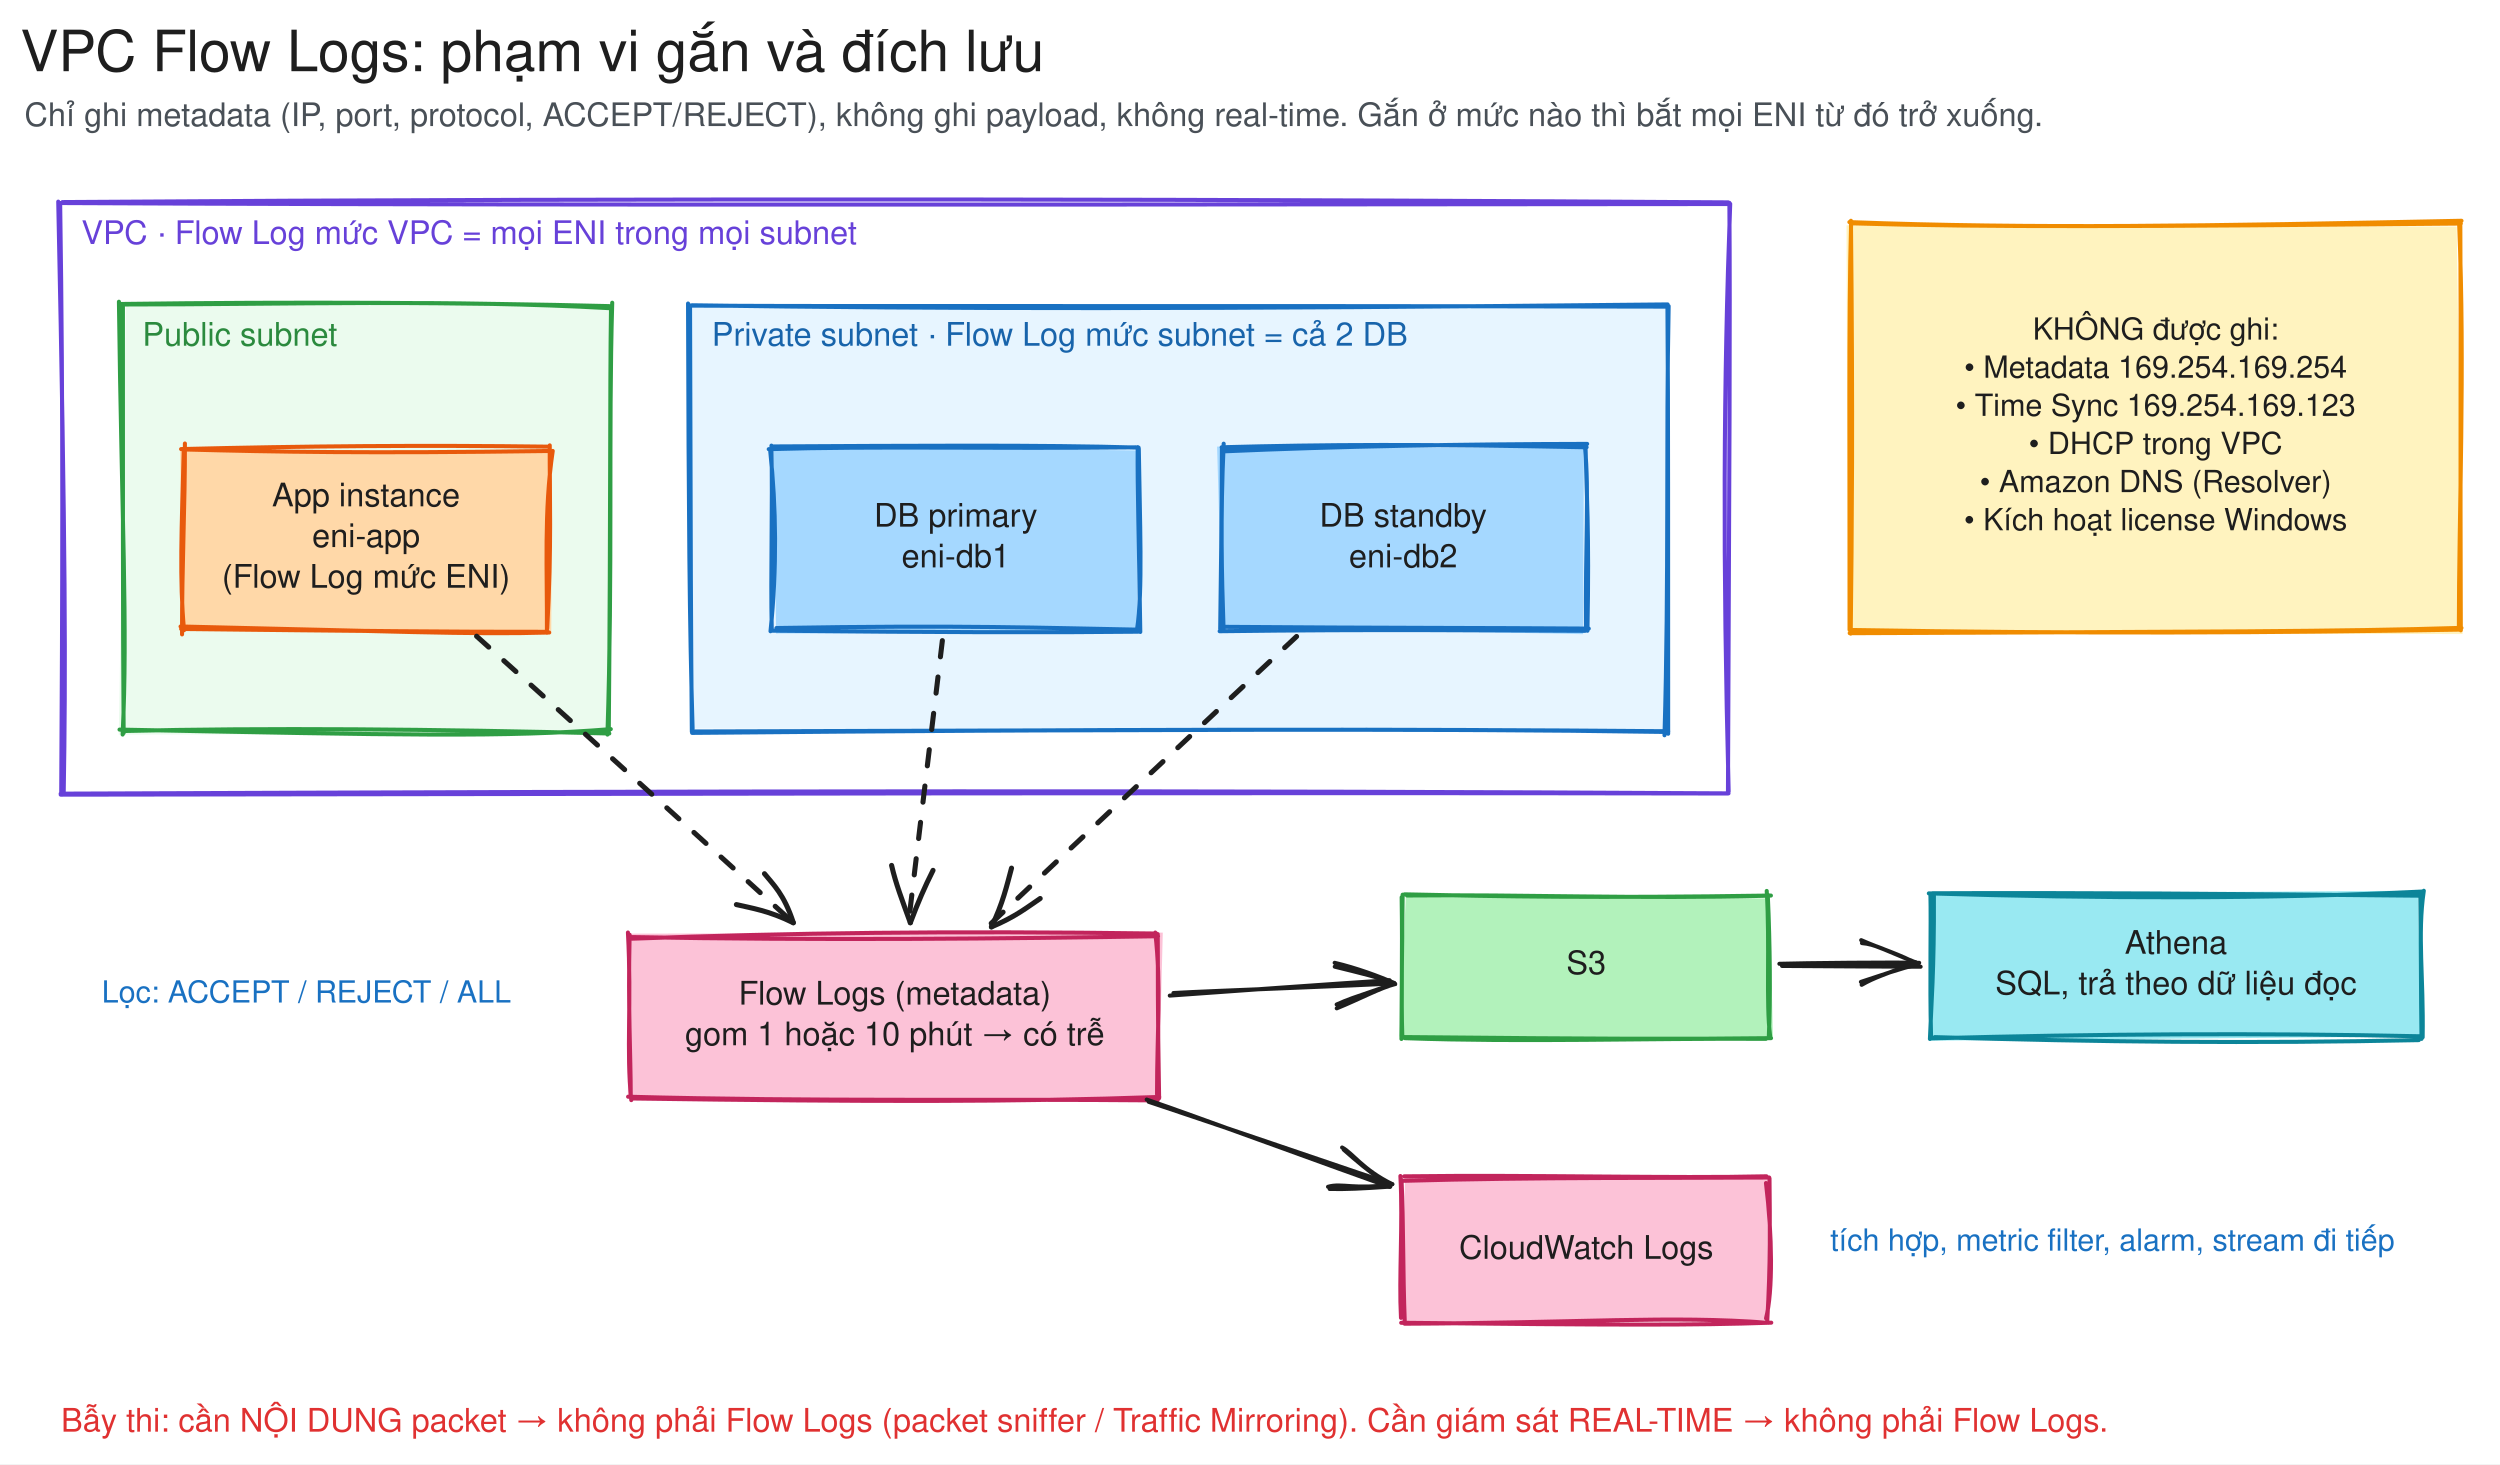
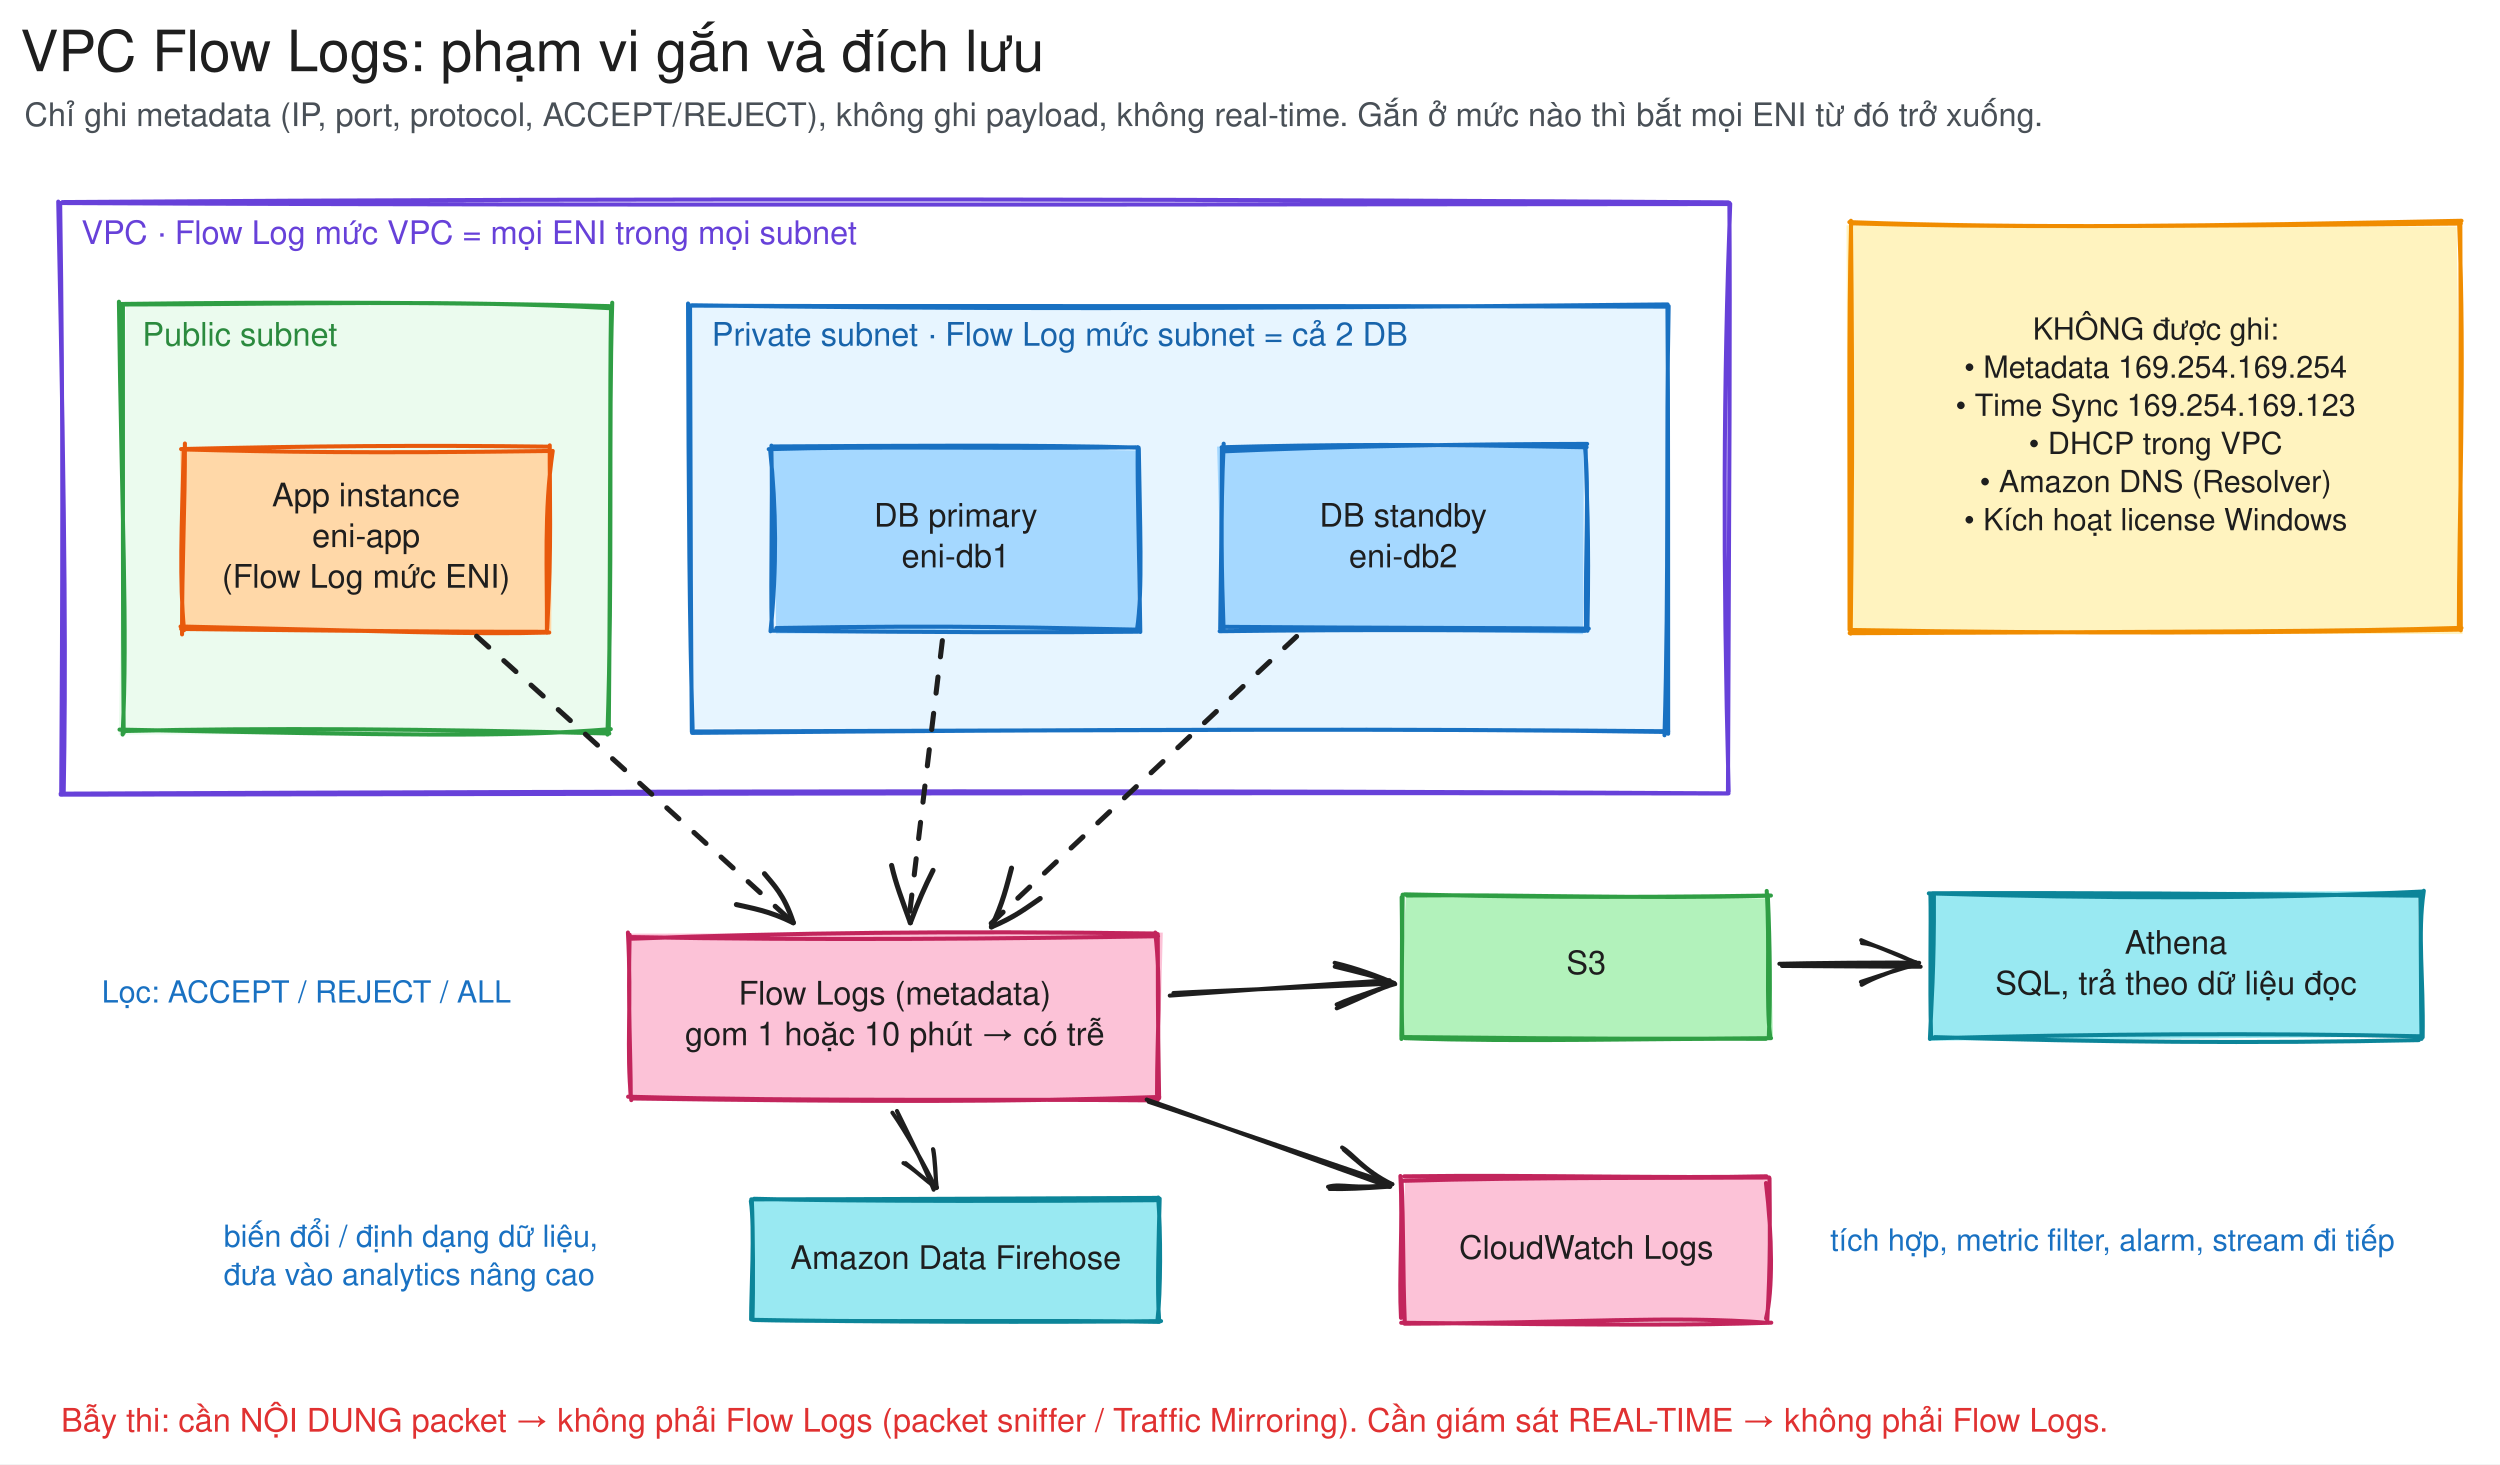
<svg xmlns="http://www.w3.org/2000/svg" version="1.1" viewBox="0 0 1229.35 720" width="1229.35" height="720">
  <defs>
    <style>
      @font-face {
        font-family: "Virgil";
        src: url("https://excalidraw.com/Virgil.woff2");
      }
      @font-face {
        font-family: "Cascadia";
        src: url("https://excalidraw.com/Cascadia.woff2");
      }
    </style>
  </defs>
  <rect x="0" y="0" width="1229.35" height="720" fill="#ffffff" />
  <g transform="translate(10 10) rotate(0 254.52 17.5)">
    <text x="0" y="25" font-family="Helvetica, Segoe UI Emoji" font-size="28px" fill="#1e1e1e" text-anchor="start" style="white-space: pre;" direction="ltr">VPC Flow Logs: phạm vi gắn và đích lưu</text>
  </g>
  <g transform="translate(12 48) rotate(0 519.04 10)">
    <text x="0" y="14" font-family="Helvetica, Segoe UI Emoji" font-size="16px" fill="#495057" text-anchor="start" style="white-space: pre;" direction="ltr">Chỉ ghi metadata (IP, port, protocol, ACCEPT/REJECT), không ghi payload, không real-time. Gắn ở mức nào thì bắt mọi ENI từ đó trở xuống.</text>
  </g>
  <g stroke-linecap="round" transform="translate(30 100) rotate(0 410 145)">
    <path d="M0.71 -0.63 C301.94 -2.78, 603.67 -1.91, 819.82 -0.49 M-0.23 -0.16 C179.05 0.75, 357.68 0.8, 819.72 0.33 M820.81 0.25 C817.53 87.35, 817.12 176.57, 820.05 289.2 M820.41 -0.27 C820.83 61.71, 820.42 121.98, 819.71 289.58 M819.72 290.2 C569.78 289.72, 319.19 290.32, -0.15 290.77 M819.97 290.13 C573.34 288.65, 326.56 288.9, -0.17 290.27 M1.33 289.48 C2.31 231.09, 2.31 172.79, -1.36 -0.85 M0.11 289.61 C0.65 196.34, 1.16 103.76, -0.42 -0.17" stroke="#6741d9" stroke-width="2" fill="none" />
  </g>
  <g transform="translate(40 106) rotate(0 197.44 10)">
    <text x="0" y="14" font-family="Helvetica, Segoe UI Emoji" font-size="16px" fill="#6741d9" text-anchor="start" style="white-space: pre;" direction="ltr">VPC · Flow Log mức VPC = mọi ENI trong mọi subnet</text>
  </g>
  <g stroke-linecap="round" transform="translate(60 150) rotate(0 120 105)">
    <path d="M1.95 -1.47 L241.28 0.22 L238.35 210.64 L-1.61 211.29" stroke="none" stroke-width="0" fill="#ebfbee" />
    <path d="M-0.03 -0.27 C82.51 -0.28, 161.73 -2.82, 239.71 1.54 M-0.59 -0.52 C84.9 -1.67, 170 -1.21, 239.47 0.53 M241.05 -1.14 C239.16 63.95, 241.33 130.02, 238.7 211.23 M240.47 0.41 C239.8 47.55, 240.37 95.25, 239.35 210.03 M240.35 208.54 C189.69 212.65, 137.5 211.5, -1.23 208.77 M239.62 210.69 C155.17 208.53, 69.92 207.76, 0.2 209.48 M0.3 211.21 C2.89 158.37, -0.19 105.23, -1.52 -1.63 M0.8 210.47 C0.36 148.89, 0.44 88.77, 0.44 0.19" stroke="#2f9e44" stroke-width="2" fill="none" />
  </g>
  <g transform="translate(70 156) rotate(0 50.32 10)">
    <text x="0" y="14" font-family="Helvetica, Segoe UI Emoji" font-size="16px" fill="#2b8a3e" text-anchor="start" style="white-space: pre;" direction="ltr">Public subnet</text>
  </g>
  <g stroke-linecap="round" transform="translate(340 150) rotate(0 240 105)">
    <path d="M-0.03 0.23 L480.65 -0.53 L481.07 209.58 L0.51 208.26" stroke="none" stroke-width="0" fill="#e7f5ff" />
    <path d="M-0.61 0.28 C98.92 0.84, 197.7 0.16, 480.26 0.78 M0.27 0.11 C125.38 1.97, 249.72 2.1, 480.02 -0.31 M480.54 0.51 C479.22 65.63, 480.73 134.89, 478.5 211.56 M479.95 0.21 C480.41 56.94, 480.19 113.52, 480.3 210.81 M479.98 209.94 C353.64 207.93, 226.13 209.18, 0.58 209.69 M480.37 209.58 C341.09 208.43, 202.32 208.54, 0.34 210.39 M0.58 208.29 C-0.96 157.2, -1.36 103.81, -1.66 -0.75 M0.21 209.81 C-0.21 166.61, -0.38 123.22, -0.68 0.17" stroke="#1971c2" stroke-width="2" fill="none" />
  </g>
  <g transform="translate(350 156) rotate(0 181.76 10)">
    <text x="0" y="14" font-family="Helvetica, Segoe UI Emoji" font-size="16px" fill="#1864ab" text-anchor="start" style="white-space: pre;" direction="ltr">Private subnet · Flow Log mức subnet = cả 2 DB</text>
  </g>
  <g stroke-linecap="round" transform="translate(90 220) rotate(0 90 45)">
    <path d="M-1.4 1.72 L181.42 1.7 L181.08 91.85 L-0.21 90.1" stroke="none" stroke-width="0" fill="#ffd8a8" />
    <path d="M1.08 1.03 C45.88 2.2, 89.84 3, 179.71 1.77 M-0.95 0.83 C58.52 -0.66, 118.89 -1.15, 179.65 -0.36 M181.8 1.74 C177.39 31.54, 179.14 60.47, 178.94 91.16 M180.33 -0.99 C180.22 23.22, 181.34 48.27, 179.08 89.07 M180.05 91.03 C142.13 92.18, 100.56 90.31, -1.22 88.07 M179.28 90.69 C132.57 90.76, 86.54 90.26, -0.93 89.29 M-0.48 91.96 C-0.57 58.12, 1.01 28.45, 0.92 -1.91 M0.51 89.9 C-1.8 65.42, -0.7 40.16, 0.38 0.64" stroke="#e8590c" stroke-width="2" fill="none" />
  </g>
  <g transform="translate(108.4 235) rotate(0 71.6 30)">
    <text x="71.6" y="14" font-family="Helvetica, Segoe UI Emoji" font-size="16px" fill="#1e1e1e" text-anchor="middle" style="white-space: pre;" direction="ltr">App instance</text>
    <text x="71.6" y="34" font-family="Helvetica, Segoe UI Emoji" font-size="16px" fill="#1e1e1e" text-anchor="middle" style="white-space: pre;" direction="ltr">eni-app</text>
    <text x="71.6" y="54" font-family="Helvetica, Segoe UI Emoji" font-size="16px" fill="#1e1e1e" text-anchor="middle" style="white-space: pre;" direction="ltr">(Flow Log mức ENI)</text>
  </g>
  <g stroke-linecap="round" transform="translate(380 220) rotate(0 90 45)">
    <path d="M0.44 -0.93 L178.94 1.51 L179.48 91.15 L1.62 91.52" stroke="none" stroke-width="0" fill="#a5d8ff" />
    <path d="M-1.99 0.87 C51.35 -0.74, 106.86 0.75, 178.51 -0.03 M0.35 -0.47 C66.89 -0.82, 133.07 -1.31, 179.9 0.11 M179.99 0.64 C180.46 35.82, 182.02 71.1, 179.13 89.41 M179.45 -0.13 C179.26 21.29, 180.08 44.3, 180.72 90.76 M179.15 89.62 C134.32 88.81, 92.97 87.26, 1.8 88.83 M179.7 90.63 C133.34 91.12, 84.53 90.97, -0.6 90.12 M-1.11 90.41 C2.13 59.28, 1.65 29.19, -1.22 1.99 M-0.49 90.04 C-1.15 60.66, -0.01 29.85, -0.65 -0.87" stroke="#1971c2" stroke-width="2" fill="none" />
  </g>
  <g transform="translate(427.12 245) rotate(0 42.88 20)">
    <text x="42.88" y="14" font-family="Helvetica, Segoe UI Emoji" font-size="16px" fill="#1e1e1e" text-anchor="middle" style="white-space: pre;" direction="ltr">DB primary</text>
    <text x="42.88" y="34" font-family="Helvetica, Segoe UI Emoji" font-size="16px" fill="#1e1e1e" text-anchor="middle" style="white-space: pre;" direction="ltr">eni-db1</text>
  </g>
  <g stroke-linecap="round" transform="translate(600 220) rotate(0 90 45)">
    <path d="M-1.52 -0.38 L178.86 0.41 L178.48 91.85 L1.04 88.4" stroke="none" stroke-width="0" fill="#a5d8ff" />
    <path d="M1.52 1.95 C59.32 -0.58, 117.66 -1.59, 180.47 -1.72 M0.74 -0.06 C51.07 -1.42, 100.7 -1.69, 180.19 -0.05 M179.36 -0.87 C181.56 22.98, 179.52 47.68, 179.89 89.43 M179.66 -0.57 C180.1 21.16, 181.59 40.91, 180.6 90.17 M181.26 89.1 C129.93 88.71, 80.65 88.86, 1.74 88.24 M179.46 90.2 C130.26 90.05, 79.64 89.36, -0.25 90.4 M1.67 89.19 C0.76 62.35, 0.06 35.16, 1.73 -1.82 M0.02 89.28 C0.26 63.79, 0.83 37.61, 0.87 0.38" stroke="#1971c2" stroke-width="2" fill="none" />
  </g>
  <g transform="translate(647.84 245) rotate(0 42.16 20)">
    <text x="42.16" y="14" font-family="Helvetica, Segoe UI Emoji" font-size="16px" fill="#1e1e1e" text-anchor="middle" style="white-space: pre;" direction="ltr">DB standby</text>
    <text x="42.16" y="34" font-family="Helvetica, Segoe UI Emoji" font-size="16px" fill="#1e1e1e" text-anchor="middle" style="white-space: pre;" direction="ltr">eni-db2</text>
  </g>
  <g stroke-linecap="round" transform="translate(310 460) rotate(0 130 40)">
    <path d="M-0.84 -0.89 L261.79 -1.41 L259.71 80.32 L-1.25 79.97" stroke="none" stroke-width="0" fill="#fcc2d7" />
    <path d="M0.88 1.59 C78.34 -1.29, 155.56 -2.33, 258.67 -0.95 M-0.27 0.78 C93.33 2.53, 186.33 1.58, 259.46 0.38 M258.09 -1.43 C261.09 24.59, 258.95 47.28, 258.96 78.09 M259.3 -0.65 C259.49 16.68, 259.13 33.55, 259.98 80.04 M259.24 81.11 C175.32 80.3, 90.68 81.74, -1.14 79.3 M260.07 79.42 C189.24 81.91, 119.36 81.86, 0.43 80.16 M0.42 80.98 C-2.12 56.61, 0.65 33.77, -1.22 -1.45 M0.16 79.04 C0.15 58.42, -1.22 36.85, -0.39 -0.35" stroke="#c2255c" stroke-width="2" fill="none" />
  </g>
  <g transform="translate(334.32 480) rotate(0 105.68 20)">
    <text x="105.68" y="14" font-family="Helvetica, Segoe UI Emoji" font-size="16px" fill="#1e1e1e" text-anchor="middle" style="white-space: pre;" direction="ltr">Flow Logs (metadata)</text>
    <text x="105.68" y="34" font-family="Helvetica, Segoe UI Emoji" font-size="16px" fill="#1e1e1e" text-anchor="middle" style="white-space: pre;" direction="ltr">gom 1 hoặc 10 phút → có trễ</text>
  </g>
  <g stroke-linecap="round" transform="translate(690 440) rotate(0 90 35)">
    <path d="M1.29 1.03 L180.25 1.79 L181.82 70.1 L-1.82 69.66" stroke="none" stroke-width="0" fill="#b2f2bb" />
    <path d="M1.86 0.35 C58.46 -0.25, 116.37 2.15, 178.87 0.46 M0.67 -0.22 C47.36 0.82, 94.76 1.68, 180.83 0.38 M178.77 -1.89 C180.39 24.74, 178.34 53.5, 180.44 69.43 M179.28 -0.04 C180.43 25.21, 180.6 50.55, 179.78 70.47 M178.43 70.83 C118.47 70.5, 59.37 72.6, 0.84 70.51 M180.89 70.5 C138.74 71.03, 96.57 70.9, -0.27 69.96 M-0.43 69.54 C-1.08 50.31, -0.27 30.75, -0.75 1.2 M-0.86 70.9 C-0.7 46.05, -0.58 20.97, -0.27 -0.05" stroke="#2f9e44" stroke-width="2" fill="none" />
  </g>
  <g transform="translate(769.76 465) rotate(0 10.24 10)">
    <text x="10.24" y="14" font-family="Helvetica, Segoe UI Emoji" font-size="16px" fill="#1e1e1e" text-anchor="middle" style="white-space: pre;" direction="ltr">S3</text>
  </g>
  <g stroke-linecap="round" transform="translate(690 580) rotate(0 90 35)">
    <path d="M0.92 -1.95 L179.22 -0.27 L179.42 69.1 L-0.68 70.49" stroke="none" stroke-width="0" fill="#fcc2d7" />
    <path d="M0.51 -1.55 C65.76 -2.38, 133 -0.46, 178.63 -1.57 M-0.65 0.67 C65.66 -1.21, 130.95 -0.63, 179.99 -0.97 M178.4 1.75 C181.53 27.47, 181.84 55, 178.43 68.27 M180.13 -0.56 C180.32 21.23, 180.69 41.02, 179.03 69.45 M179.52 70.48 C131.81 66.8, 86.91 70.57, 0.71 70.92 M181 70.41 C142.53 71.74, 105.95 71.58, -0.98 70.47 M-1.08 68.04 C-2.16 47.8, -0.08 21.97, -1.37 -1.71 M0.79 70.33 C-0.2 45.1, 0.19 21.59, -0.81 0.18" stroke="#c2255c" stroke-width="2" fill="none" />
  </g>
  <g transform="translate(715.92 605) rotate(0 64.08 10)">
    <text x="64.08" y="14" font-family="Helvetica, Segoe UI Emoji" font-size="16px" fill="#1e1e1e" text-anchor="middle" style="white-space: pre;" direction="ltr">CloudWatch Logs</text>
  </g>
+   <g stroke-linecap="round" transform="translate(370.0 590.0) rotate(0 100.0 30.0)">
+     <path d="M0 0 L200 0 L200 60 L0 60" stroke="none" stroke-width="0" fill="#99e9f2" />
+     <path d="M-0.57 -0.23 C49.03 -0.19, 150.44 -0.75, 199.33 -0.94 M0.81 -0.51 C49.3 0.89, 151.01 0.6, 200.01 0.17 M199.53 -1.13 C200.82 15.77, 200.83 45.58, 199.15 59.46 M200.25 -0.59 C199.89 15.23, 198.85 44.89, 200.0 59.41 M200.02 60.03 C149.69 58.94, 49.55 60.29, 0.62 59.09 M200.94 59.63 C150.08 60.29, 50.11 60.01, 0.8 59.02 M-0.65 58.82 C-0.66 45.24, 1.19 13.83, -0.78 0.65 M-0.0 59.0 C0.48 44.62, 0.33 15.09, -0.3 -0.11" stroke="#0c8599" stroke-width="2" fill="none" />
+   </g>
+   <g transform="translate(385.2 610.0) rotate(0 84.8 10.0)">
+     <text x="84.8" y="14.0" font-family="Helvetica, Segoe UI Emoji" font-size="16px" fill="#1e1e1e" text-anchor="middle" style="white-space: pre;" direction="ltr">Amazon Data Firehose</text>
+   </g>
  <g stroke-linecap="round" transform="translate(950 440) rotate(0 120 35)">
    <path d="M0.22 -0.55 L238.9 -2 L240.61 69.67 L-0.9 71.76" stroke="none" stroke-width="0" fill="#99e9f2" />
    <path d="M-1.52 -0.69 C82.57 1.89, 167.24 2.13, 241.41 -1.61 M0.24 -0.75 C71.05 -1.07, 141.69 -0.52, 240.38 0.45 M241.88 -1.98 C238.67 19.86, 241.82 40.28, 241.31 70.08 M240.16 -0.26 C240.53 23.22, 240.41 49.14, 240.76 70.86 M239.4 71.47 C159.44 73.18, 79.74 72.43, 1.4 69.99 M240.31 69.58 C160.91 67.88, 81.07 68.4, -0.67 70.61 M-0.98 70.9 C-0.36 53.91, 1.16 37.64, 0.97 -0.03 M-0.43 69.45 C-1.13 42.21, -0.36 14.45, -0.74 -0.43" stroke="#0c8599" stroke-width="2" fill="none" />
  </g>
  <g transform="translate(976.88 455) rotate(0 93.12 20)">
    <text x="93.12" y="14" font-family="Helvetica, Segoe UI Emoji" font-size="16px" fill="#1e1e1e" text-anchor="middle" style="white-space: pre;" direction="ltr">Athena</text>
    <text x="93.12" y="34" font-family="Helvetica, Segoe UI Emoji" font-size="16px" fill="#1e1e1e" text-anchor="middle" style="white-space: pre;" direction="ltr">SQL, trả theo dữ liệu đọc</text>
  </g>
  <g stroke-linecap="round" transform="translate(910 110) rotate(0 150 100)">
    <path d="M-1.99 0.79 L298.06 1.36 L300.95 201.8 L-1.38 201.2" stroke="none" stroke-width="0" fill="#fff3bf" />
    <path d="M-0.59 -0.78 C89.01 2.57, 176 1.13, 300.42 -1.44 M0.73 -0.16 C69.59 1.83, 139.89 1.4, 300.1 -0.07 M299.25 -0.11 C302.21 71.43, 299.1 141.68, 299.12 199.56 M299.84 0.83 C300.2 57.49, 299.74 114.08, 300.07 199.97 M300.4 198.75 C239.8 200.61, 179.72 200.57, -0.43 201.37 M300.12 199.6 C206.94 201.19, 113.83 201.72, -0.14 199.78 M0.07 201.59 C0.65 148.87, 1.19 97.7, 0.18 -1.44 M-0.49 199.71 C-0.36 122.64, -1.06 43.6, 0.25 0.59" stroke="#f08c00" stroke-width="2" fill="none" />
  </g>
  <g transform="translate(951.25 153.75) rotate(0 108.75 56.25)">
    <text x="108.75" y="13.25" font-family="Helvetica, Segoe UI Emoji" font-size="15px" fill="#1e1e1e" text-anchor="middle" style="white-space: pre;" direction="ltr">KHÔNG được ghi:</text>
    <text x="108.75" y="32" font-family="Helvetica, Segoe UI Emoji" font-size="15px" fill="#1e1e1e" text-anchor="middle" style="white-space: pre;" direction="ltr">• Metadata 169.254.169.254</text>
    <text x="108.75" y="50.75" font-family="Helvetica, Segoe UI Emoji" font-size="15px" fill="#1e1e1e" text-anchor="middle" style="white-space: pre;" direction="ltr">• Time Sync 169.254.169.123</text>
    <text x="108.75" y="69.5" font-family="Helvetica, Segoe UI Emoji" font-size="15px" fill="#1e1e1e" text-anchor="middle" style="white-space: pre;" direction="ltr">• DHCP trong VPC</text>
    <text x="108.75" y="88.25" font-family="Helvetica, Segoe UI Emoji" font-size="15px" fill="#1e1e1e" text-anchor="middle" style="white-space: pre;" direction="ltr">• Amazon DNS (Resolver)</text>
    <text x="108.75" y="107" font-family="Helvetica, Segoe UI Emoji" font-size="15px" fill="#1e1e1e" text-anchor="middle" style="white-space: pre;" direction="ltr">• Kích hoạt license Windows</text>
  </g>
  <g stroke-linecap="round">
    <g transform="translate(234.2385 314.0232) rotate(0 78.52748 70.97676)">
      <path d="M0.12 -1.17 C26.52 22.29, 131.42 117.35, 157.58 141.31" stroke="#1e1e1e" stroke-width="2.5" fill="none" stroke-dasharray="8 10" />
    </g>
    <g transform="translate(234.2385 314.0232) rotate(0 78.52748 70.97676)">
      <path d="M127.88 130.8 C135.23 132.54, 143.81 133.76, 155.87 139.73" stroke="#1e1e1e" stroke-width="2.5" fill="none" />
    </g>
    <g transform="translate(234.2385 314.0232) rotate(0 78.52748 70.97676)">
      <path d="M141.69 115.62 C145.92 120.89, 151.31 125.62, 155.87 139.73" stroke="#1e1e1e" stroke-width="2.5" fill="none" />
    </g>
  </g>
  <g stroke-linecap="round">
    <g transform="translate(463.4955 315.9517) rotate(0 -8.814677 69.0483)">
      <path d="M-0.1 -0.92 C-2.89 22.06, -13.94 114.13, -16.69 137.26" stroke="#1e1e1e" stroke-width="2.5" fill="none" stroke-dasharray="8 10" />
    </g>
    <g transform="translate(463.4955 315.9517) rotate(0 -8.814677 69.0483)">
      <path d="M-25.06 109.61 C-23.01 118.6, -19.94 126.46, -15.85 137.8" stroke="#1e1e1e" stroke-width="2.5" fill="none" />
    </g>
    <g transform="translate(463.4955 315.9517) rotate(0 -8.814677 69.0483)">
      <path d="M-4.69 112.04 C-8.81 120.28, -11.94 127.4, -15.85 137.8" stroke="#1e1e1e" stroke-width="2.5" fill="none" />
    </g>
  </g>
  <g stroke-linecap="round">
    <g transform="translate(637.7559 314.1095) rotate(0 -75.41547 70.89054)">
      <path d="M-0.19 -1.12 C-25.46 22.36, -126.74 117.52, -151.94 141.45" stroke="#1e1e1e" stroke-width="2.5" fill="none" stroke-dasharray="8 10" />
    </g>
    <g transform="translate(637.7559 314.1095) rotate(0 -75.41547 70.89054)">
      <path d="M-140.35 112.79 C-142.62 121.17, -144.58 130.07, -150.23 141.68" stroke="#1e1e1e" stroke-width="2.5" fill="none" />
    </g>
    <g transform="translate(637.7559 314.1095) rotate(0 -75.41547 70.89054)">
      <path d="M-126.26 127.72 C-132.51 131.93, -138.37 136.71, -150.23 141.68" stroke="#1e1e1e" stroke-width="2.5" fill="none" />
    </g>
  </g>
  <g stroke-linecap="round">
    <g transform="translate(575.9838 490.0012) rotate(0 54.01615 -3.971776)">
      <path d="M-0.76 -0.42 C17.04 -1.71, 89.39 -6.92, 107.33 -7.98 M1.05 -1.69 C19.19 -2.76, 91.66 -5.33, 109.67 -6.47" stroke="#1e1e1e" stroke-width="2" fill="none" />
    </g>
    <g transform="translate(575.9838 490.0012) rotate(0 54.01615 -3.971776)">
      <path d="M81.3 3.95 C91.44 -0.67, 102.92 -3.34, 109.51 -6.66 M81.34 5.84 C92.78 1.18, 102.71 -4.23, 110.06 -6.1" stroke="#1e1e1e" stroke-width="2" fill="none" />
    </g>
    <g transform="translate(575.9838 490.0012) rotate(0 54.01615 -3.971776)">
      <path d="M80.32 -16.55 C90.76 -14.13, 102.58 -9.77, 109.51 -6.66 M80.36 -14.65 C92.23 -11.67, 102.53 -9.43, 110.06 -6.1" stroke="#1e1e1e" stroke-width="2" fill="none" />
    </g>
  </g>
  <g stroke-linecap="round">
    <g transform="translate(563.9446 541.9224) rotate(0 60.18588 20.35699)">
      <path d="M0.9 -0.12 C21.07 6.54, 100.56 33.63, 120.29 40.32 M-0.08 -1.23 C19.99 5.57, 99.02 34.62, 119.29 41.65" stroke="#1e1e1e" stroke-width="2" fill="none" />
    </g>
    <g transform="translate(563.9446 541.9224) rotate(0 60.18588 20.35699)">
      <path d="M89.1 41.67 C95.81 39.67, 102.49 43.29, 120.71 40.39 M89.9 42.74 C97.92 42.92, 105.25 42.58, 119.67 41.59" stroke="#1e1e1e" stroke-width="2" fill="none" />
    </g>
    <g transform="translate(563.9446 541.9224) rotate(0 60.18588 20.35699)">
      <path d="M96.02 22.35 C101.13 25.02, 106.16 33.26, 120.71 40.39 M96.82 23.42 C102.85 28.7, 108.32 33.52, 119.67 41.59" stroke="#1e1e1e" stroke-width="2" fill="none" />
    </g>
  </g>
  <g stroke-linecap="round">
+     <g transform="translate(440.0 546.0) rotate(0 10.0 19.0)">
+       <path d="M1.07 0.31 C5.8 9.91, 15.33 28.93, 19.11 39.04 M-1.17 1.16 C5.27 10.21, 16.14 29.42, 19.77 37.55" stroke="#1e1e1e" stroke-width="2" fill="none" />
+     </g>
+     <g transform="translate(440.0 546.0) rotate(0 10.0 19.0)">
+       <path d="M18.79 19.08 C19.77 24.25, 19.96 32.93, 20.61 37.86 M19.0 19.45 C19.76 23.51, 20.3 32.73, 20.37 38.25" stroke="#1e1e1e" stroke-width="2" fill="none" />
+     </g>
+     <g transform="translate(440.0 546.0) rotate(0 10.0 19.0)">
+       <path d="M4.26 25.93 C9.1 28.43, 16.0 35.35, 20.77 38.05 M5.35 25.96 C9.13 28.95, 16.35 35.44, 20.03 37.77" stroke="#1e1e1e" stroke-width="2" fill="none" />
+     </g>
+   </g>
+   <g stroke-linecap="round">
    <g transform="translate(876 475) rotate(0 34 0)">
      <path d="M0.3 -0.01 C11.9 0.01, 57.24 0.42, 68.45 0.38 M-1.01 -1.06 C10.57 -1.43, 56.48 -1.88, 67.73 -1.54" stroke="#1e1e1e" stroke-width="2" fill="none" />
    </g>
    <g transform="translate(876 475) rotate(0 34 0)">
      <path d="M39.46 9.28 C45.84 5.59, 50.6 4.35, 65.92 -1.78 M39.08 7.84 C48.28 4.91, 58.89 0.97, 67.18 -0.73" stroke="#1e1e1e" stroke-width="2" fill="none" />
    </g>
    <g transform="translate(876 475) rotate(0 34 0)">
      <path d="M39.6 -11.24 C45.99 -10.76, 50.72 -7.82, 65.92 -1.78 M39.22 -12.69 C48.36 -8.62, 58.92 -5.55, 67.18 -0.73" stroke="#1e1e1e" stroke-width="2" fill="none" />
    </g>
  </g>
  <g transform="translate(50 480) rotate(0 105.45 9.375)">
    <text x="0" y="13" font-family="Helvetica, Segoe UI Emoji" font-size="15px" fill="#1971c2" text-anchor="start" style="white-space: pre;" direction="ltr">Lọc: ACCEPT / REJECT / ALL</text>
  </g>
  <g transform="translate(900 602) rotate(0 159.675 9.375)">
    <text x="0" y="13" font-family="Helvetica, Segoe UI Emoji" font-size="15px" fill="#1971c2" text-anchor="start" style="white-space: pre;" direction="ltr">tích hợp, metric filter, alarm, stream đi tiếp</text>
  </g>
+   <g transform="translate(110.0 600.0) rotate(0 115.28 18.75)">
+     <text x="0" y="13.12" font-family="Helvetica, Segoe UI Emoji" font-size="15px" fill="#1971c2" text-anchor="start" style="white-space: pre;" direction="ltr">biến đổi / định dạng dữ liệu,</text>
+     <text x="0" y="31.88" font-family="Helvetica, Segoe UI Emoji" font-size="15px" fill="#1971c2" text-anchor="start" style="white-space: pre;" direction="ltr">đưa vào analytics nâng cao</text>
+   </g>
  <g transform="translate(30 690) rotate(0 526.88 10)">
    <text x="0" y="14" font-family="Helvetica, Segoe UI Emoji" font-size="16px" fill="#e03131" text-anchor="start" style="white-space: pre;" direction="ltr">Bẫy thi: cần NỘI DUNG packet → không phải Flow Logs (packet sniffer / Traffic Mirroring). Cần giám sát REAL-TIME → không phải Flow Logs.</text>
  </g>
</svg>
